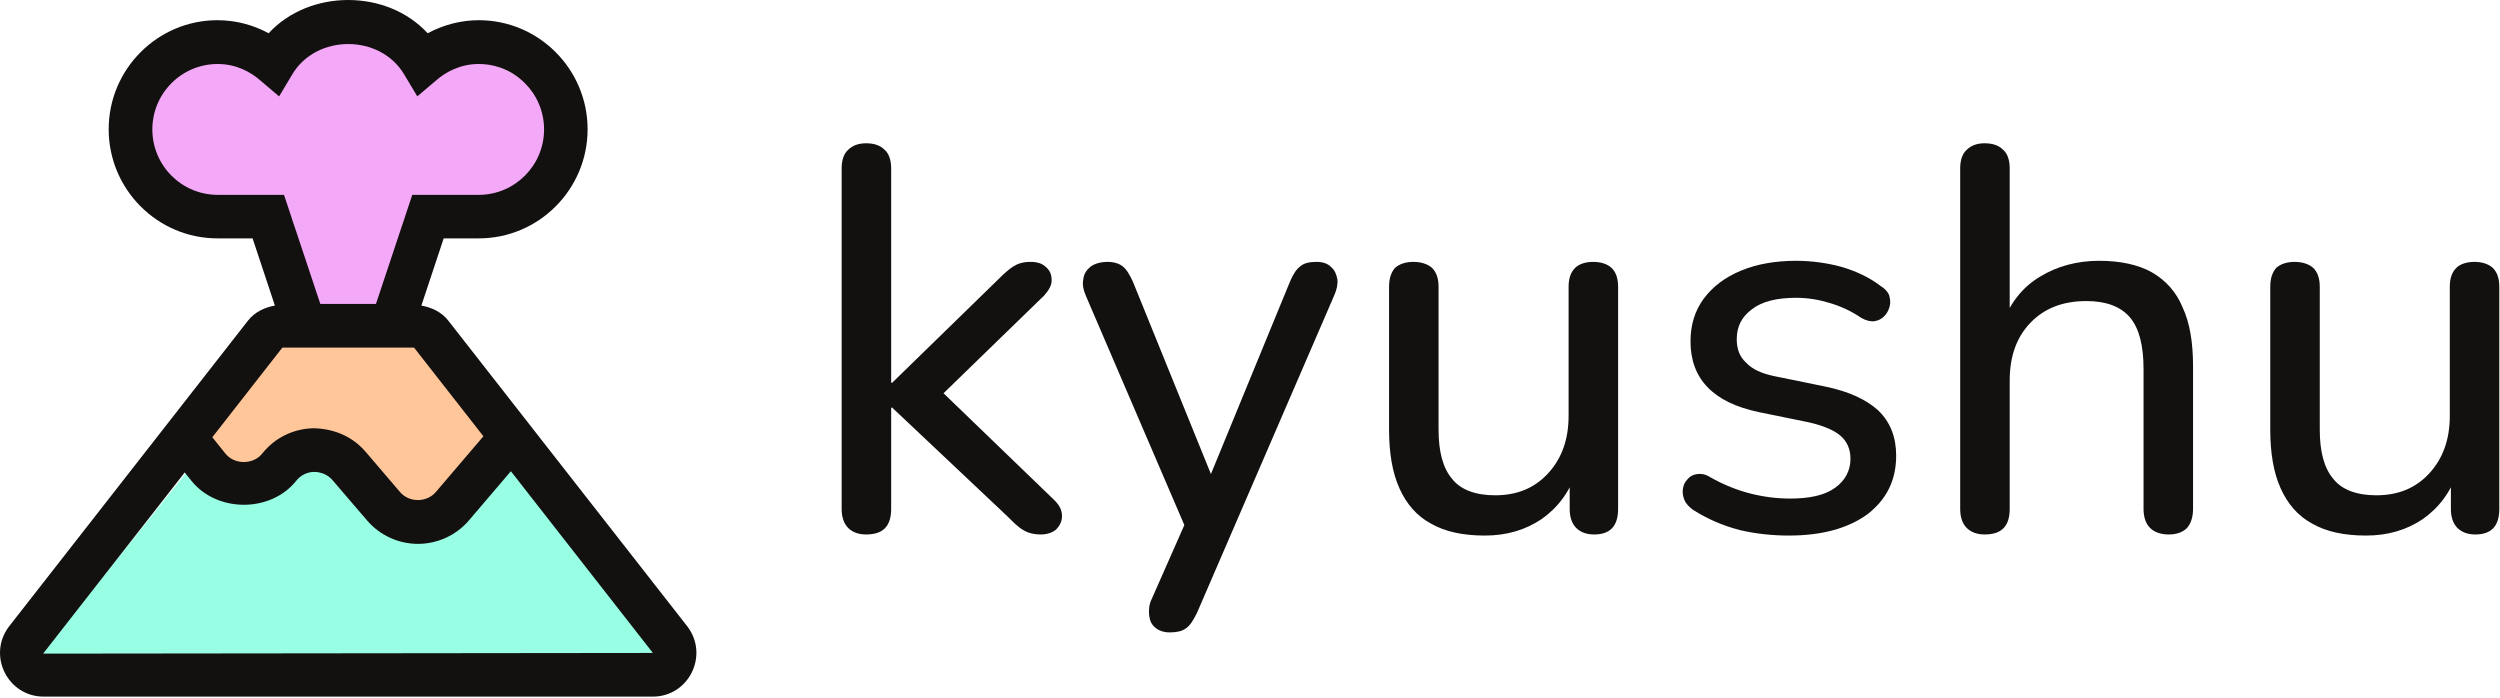
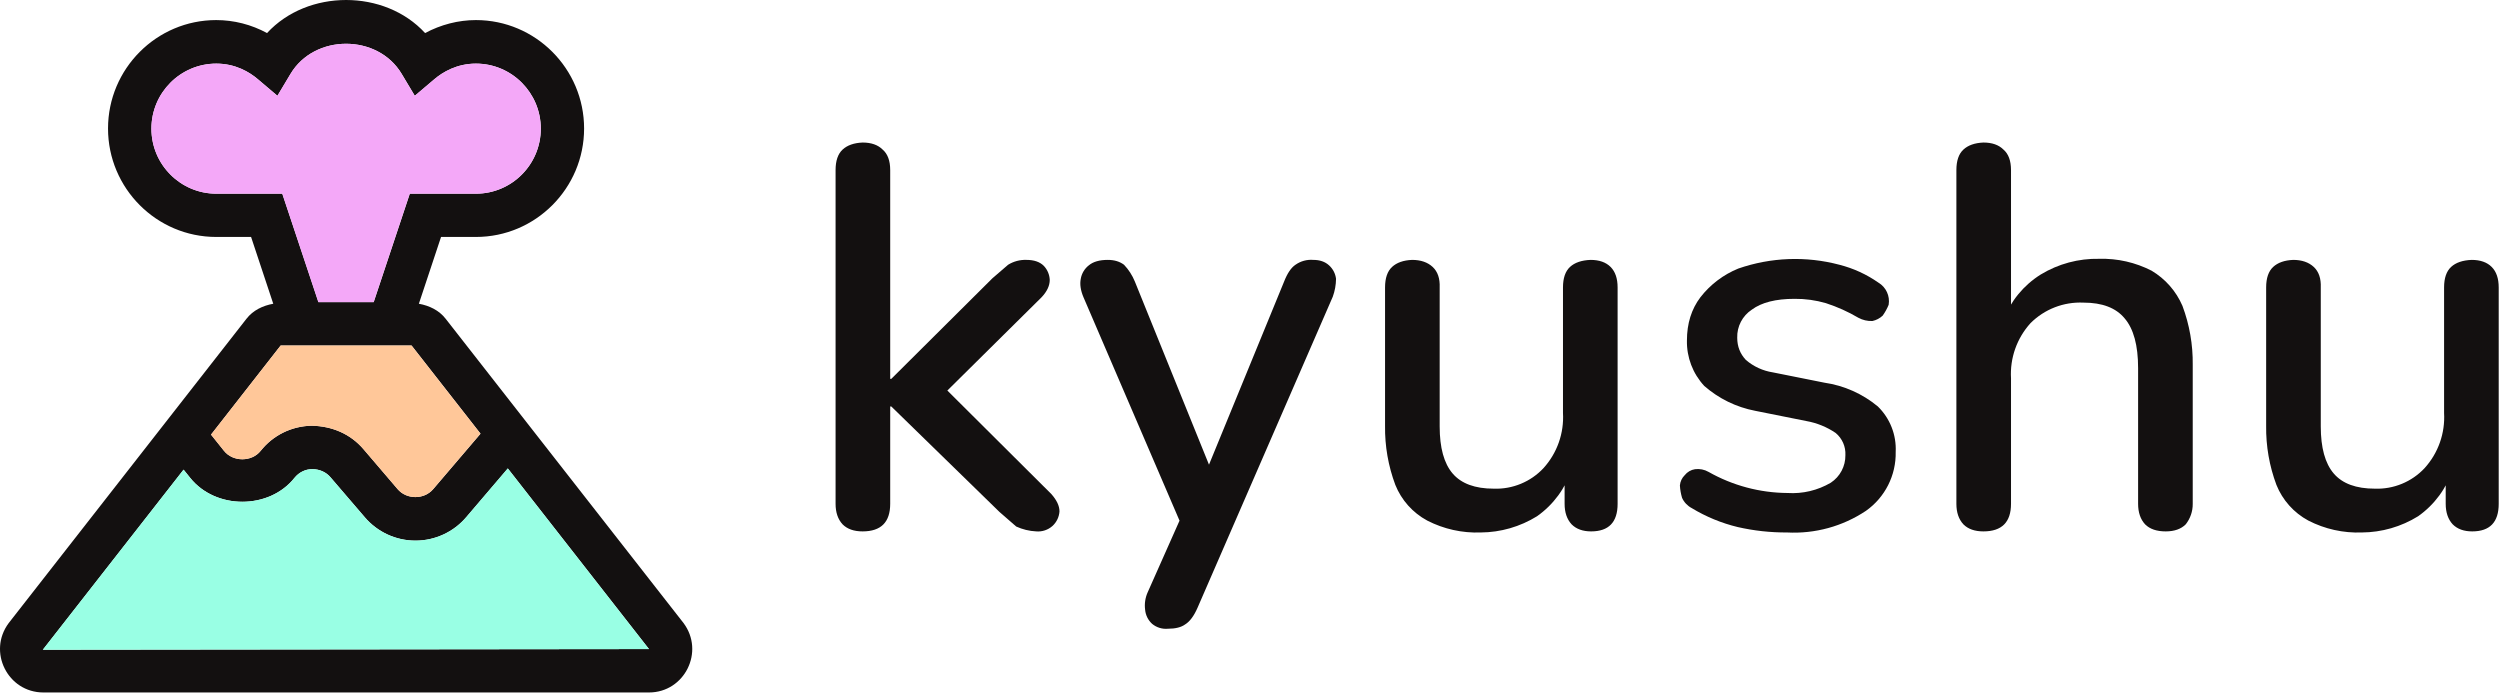
- <svg xmlns="http://www.w3.org/2000/svg" width="100%" height="100%" viewBox="0 0 1838 513" version="1.1" xml:space="preserve" style="fill-rule:evenodd;clip-rule:evenodd;stroke-linejoin:round;stroke-miterlimit:2;">
-   <g transform="matrix(1,0,0,1,-1744,-1743.85)">
-     <g transform="matrix(2.51853,0,0,1.24646,1554.65,1717.57)">
-       <ellipse cx="174.879" cy="97.623" rx="63.541" ry="53.656" style="fill:rgb(244,168,248);" />
-     </g>
-     <g transform="matrix(-1,-1.249e-16,1.249e-16,-1,2123.09,2125.01)">
-       <path d="M167.585,231.992L78.482,231.992L100.758,152.906L145.309,152.906L167.585,231.992Z" style="fill:rgb(244,168,248);" />
-     </g>
-     <g transform="matrix(1.06651,0,0,0.794523,1742.36,1877.92)">
-       <path d="M465.136,449.964L21.882,449.964L132.696,263.924L354.323,263.924L465.136,449.964Z" style="fill:rgb(153,255,228);" />
-     </g>
-     <g transform="matrix(1.1966,0.000773899,-0.000602307,0.931284,1796.65,1780.21)">
-       <path d="M265.874,330.544L74.37,330.544L122.246,225.467L217.998,225.467L265.874,330.544Z" style="fill:rgb(255,199,153);" />
-     </g>
-     <g transform="matrix(7.9628e-17,-1.14756,2.01671,1.39938e-16,1191.91,2307.85)">
-       <path d="M210.306,408.39C203.661,412.698 198.267,419.488 198.267,426.853C198.267,434.218 203.661,441.008 210.306,445.316C188.158,445.316 170.177,437.043 170.177,426.853C170.177,416.663 188.158,408.39 210.306,408.39Z" style="fill:rgb(255,199,153);" />
-     </g>
-     <g transform="matrix(1,0,0,1,1744,1744)">
-       <path d="M505.5,460.6L329.6,235.6C324.7,229.3 317.5,225.9 309.8,224.5L326.2,175.1L352,175.1C396.1,175.1 432,139.1 432,94.9C432,50.7 396.1,14.7 352,14.7C338.9,14.7 326,18.1 314.4,24.3C284.5,-8.3 227.5,-8.3 197.5,24.3C185.9,18 173,14.7 159.9,14.7C115.8,14.7 79.9,50.7 79.9,94.9C79.9,139.1 115.8,175.1 159.9,175.1L185.7,175.1L202.1,224.5C194.4,225.9 187.2,229.3 182.3,235.6L6.5,460.6C-9.4,481.8 5.7,512 32.1,512L480,512C506.3,512 521.4,481.8 505.5,460.6ZM160,143.1C133.5,143.1 112,121.5 112,95C112,68.5 133.5,46.9 160,46.9C174.2,46.9 184.6,53.2 190.8,58.5L205.2,70.7L214.9,54.5C232.6,24.8 279.4,24.8 297.1,54.5L306.8,70.7L321.2,58.5C327.4,53.2 337.9,46.9 352,46.9C378.5,46.9 400,68.5 400,95C400,121.5 378.5,143.1 352,143.1L303.1,143.1L276.4,223.3L235.5,223.3L208.8,143.1L160,143.1ZM207.6,255.4L304.4,255.4L355.4,320.6L320.4,361.6C313.7,369.5 300.7,369.4 294.1,361.6L268.8,332C259.2,320.8 245.7,315 230.5,314.7C215.7,315 202,321.7 192.8,333.3C186.2,341.6 172.3,341.6 165.7,333.3L156.1,321.3L207.6,255.4ZM31.7,480.4L135.8,347.2L140.7,353.3C159.5,376.8 199,376.9 217.8,353.3C221.1,349.2 225.9,346.8 231.1,346.8C236.4,346.9 241.2,349 244.5,352.9L269.8,382.4C279.2,393.4 292.9,399.7 307.3,399.7C321.7,399.7 335.4,393.4 344.8,382.4L375.6,346.3L480,479.9L31.7,480.4Z" style="fill:rgb(19,16,16);fill-rule:nonzero;" />
-     </g>
-   </g>
-   <g transform="matrix(1,0,0,1,-848.158,-1126.06)">
-     <g transform="matrix(400,0,0,400,1437.74,1516.2)">
-       <path d="M0.118,0.007C0.104,0.007 0.093,0.003 0.085,-0.005C0.077,-0.013 0.073,-0.025 0.073,-0.04L0.073,-0.666C0.073,-0.681 0.077,-0.693 0.085,-0.7C0.093,-0.708 0.104,-0.712 0.118,-0.712C0.133,-0.712 0.144,-0.708 0.152,-0.7C0.16,-0.693 0.164,-0.681 0.164,-0.666L0.164,-0.272L0.166,-0.272L0.362,-0.463C0.372,-0.473 0.381,-0.481 0.389,-0.486C0.397,-0.491 0.407,-0.494 0.42,-0.494C0.433,-0.494 0.442,-0.491 0.449,-0.484C0.456,-0.478 0.459,-0.47 0.459,-0.46C0.459,-0.451 0.454,-0.442 0.445,-0.432L0.237,-0.23L0.237,-0.275L0.464,-0.056C0.474,-0.046 0.478,-0.037 0.478,-0.027C0.478,-0.017 0.474,-0.009 0.467,-0.002C0.46,0.004 0.45,0.007 0.439,0.007C0.426,0.007 0.415,0.004 0.407,-0.001C0.398,-0.006 0.389,-0.015 0.378,-0.026L0.166,-0.226L0.164,-0.226L0.164,-0.04C0.164,-0.008 0.149,0.007 0.118,0.007Z" style="fill:rgb(19,16,16);fill-rule:nonzero;" />
-     </g>
-     <g transform="matrix(400,0,0,400,1634.2,1516.2)">
-       <path d="M0.185,0.187C0.174,0.187 0.165,0.184 0.158,0.178C0.151,0.172 0.148,0.165 0.147,0.155C0.146,0.145 0.147,0.135 0.152,0.125L0.22,-0.029L0.22,0.009L0.031,-0.431C0.026,-0.442 0.024,-0.453 0.026,-0.462C0.027,-0.472 0.032,-0.479 0.039,-0.485C0.047,-0.491 0.058,-0.494 0.071,-0.494C0.082,-0.494 0.092,-0.491 0.098,-0.486C0.105,-0.481 0.111,-0.471 0.117,-0.458L0.274,-0.071L0.247,-0.071L0.406,-0.458C0.412,-0.472 0.418,-0.481 0.425,-0.486C0.432,-0.492 0.442,-0.494 0.455,-0.494C0.466,-0.494 0.475,-0.491 0.481,-0.485C0.488,-0.479 0.491,-0.472 0.493,-0.462C0.494,-0.453 0.492,-0.443 0.487,-0.432L0.235,0.151C0.228,0.165 0.222,0.175 0.214,0.18C0.207,0.185 0.197,0.187 0.185,0.187Z" style="fill:rgb(19,16,16);fill-rule:nonzero;" />
-     </g>
-     <g transform="matrix(400,0,0,400,1840.99,1516.2)">
-       <path d="M0.247,0.009C0.207,0.009 0.174,0.002 0.148,-0.013C0.122,-0.027 0.103,-0.049 0.09,-0.078C0.077,-0.107 0.071,-0.143 0.071,-0.186L0.071,-0.448C0.071,-0.464 0.075,-0.475 0.082,-0.483C0.09,-0.49 0.101,-0.494 0.116,-0.494C0.13,-0.494 0.142,-0.49 0.15,-0.483C0.158,-0.475 0.162,-0.464 0.162,-0.448L0.162,-0.186C0.162,-0.145 0.17,-0.115 0.187,-0.095C0.203,-0.075 0.23,-0.065 0.266,-0.065C0.306,-0.065 0.338,-0.078 0.363,-0.105C0.388,-0.132 0.401,-0.167 0.401,-0.211L0.401,-0.448C0.401,-0.464 0.405,-0.475 0.413,-0.483C0.42,-0.49 0.432,-0.494 0.446,-0.494C0.461,-0.494 0.472,-0.49 0.48,-0.483C0.488,-0.475 0.492,-0.464 0.492,-0.448L0.492,-0.04C0.492,-0.008 0.477,0.007 0.448,0.007C0.434,0.007 0.423,0.003 0.415,-0.005C0.407,-0.013 0.403,-0.025 0.403,-0.04L0.403,-0.128L0.416,-0.11C0.403,-0.071 0.381,-0.042 0.351,-0.021C0.321,-0.001 0.287,0.009 0.247,0.009Z" style="fill:rgb(19,16,16);fill-rule:nonzero;" />
-     </g>
-     <g transform="matrix(400,0,0,400,2067.02,1516.2)">
-       <path d="M0.241,0.009C0.211,0.009 0.181,0.006 0.151,-0.001C0.12,-0.009 0.092,-0.021 0.065,-0.038C0.058,-0.043 0.052,-0.049 0.049,-0.056C0.046,-0.063 0.045,-0.07 0.046,-0.077C0.047,-0.084 0.05,-0.09 0.055,-0.095C0.059,-0.1 0.065,-0.103 0.072,-0.104C0.079,-0.105 0.087,-0.104 0.095,-0.099C0.121,-0.084 0.147,-0.074 0.171,-0.068C0.195,-0.062 0.219,-0.059 0.243,-0.059C0.279,-0.059 0.307,-0.065 0.326,-0.079C0.344,-0.092 0.354,-0.11 0.354,-0.132C0.354,-0.151 0.347,-0.165 0.335,-0.175C0.323,-0.185 0.304,-0.193 0.278,-0.199L0.185,-0.218C0.143,-0.227 0.112,-0.242 0.091,-0.264C0.07,-0.286 0.06,-0.314 0.06,-0.348C0.06,-0.378 0.068,-0.404 0.084,-0.426C0.101,-0.449 0.124,-0.466 0.153,-0.478C0.182,-0.49 0.216,-0.496 0.254,-0.496C0.283,-0.496 0.311,-0.492 0.337,-0.485C0.364,-0.477 0.388,-0.466 0.409,-0.45C0.417,-0.445 0.422,-0.44 0.425,-0.433C0.427,-0.426 0.428,-0.419 0.426,-0.412C0.424,-0.405 0.421,-0.399 0.416,-0.394C0.411,-0.389 0.405,-0.386 0.398,-0.385C0.391,-0.384 0.383,-0.386 0.374,-0.391C0.355,-0.404 0.335,-0.413 0.314,-0.419C0.294,-0.425 0.274,-0.428 0.254,-0.428C0.218,-0.428 0.191,-0.421 0.173,-0.407C0.154,-0.393 0.145,-0.375 0.145,-0.352C0.145,-0.334 0.15,-0.32 0.162,-0.309C0.173,-0.297 0.19,-0.289 0.214,-0.284L0.307,-0.265C0.351,-0.256 0.383,-0.241 0.405,-0.221C0.427,-0.2 0.438,-0.172 0.438,-0.138C0.438,-0.092 0.42,-0.057 0.385,-0.03C0.349,-0.004 0.301,0.009 0.241,0.009Z" style="fill:rgb(19,16,16);fill-rule:nonzero;" />
-     </g>
-     <g transform="matrix(400,0,0,400,2260.09,1516.2)">
-       <path d="M0.118,0.007C0.104,0.007 0.093,0.003 0.085,-0.005C0.077,-0.013 0.073,-0.025 0.073,-0.04L0.073,-0.666C0.073,-0.681 0.077,-0.693 0.085,-0.7C0.093,-0.708 0.104,-0.712 0.118,-0.712C0.133,-0.712 0.144,-0.708 0.152,-0.7C0.16,-0.693 0.164,-0.681 0.164,-0.666L0.164,-0.381L0.151,-0.381C0.165,-0.419 0.188,-0.448 0.22,-0.467C0.251,-0.486 0.288,-0.496 0.328,-0.496C0.367,-0.496 0.4,-0.489 0.425,-0.475C0.451,-0.46 0.47,-0.439 0.482,-0.41C0.495,-0.382 0.501,-0.346 0.501,-0.302L0.501,-0.04C0.501,-0.025 0.497,-0.013 0.49,-0.005C0.482,0.003 0.471,0.007 0.456,0.007C0.442,0.007 0.43,0.003 0.422,-0.005C0.414,-0.013 0.41,-0.025 0.41,-0.04L0.41,-0.297C0.41,-0.34 0.402,-0.372 0.385,-0.392C0.368,-0.412 0.341,-0.422 0.305,-0.422C0.262,-0.422 0.228,-0.409 0.202,-0.382C0.177,-0.356 0.164,-0.321 0.164,-0.276L0.164,-0.04C0.164,-0.008 0.149,0.007 0.118,0.007Z" style="fill:rgb(19,16,16);fill-rule:nonzero;" />
-     </g>
-     <g transform="matrix(400,0,0,400,2488.85,1516.2)">
-       <path d="M0.247,0.009C0.207,0.009 0.174,0.002 0.148,-0.013C0.122,-0.027 0.103,-0.049 0.09,-0.078C0.077,-0.107 0.071,-0.143 0.071,-0.186L0.071,-0.448C0.071,-0.464 0.075,-0.475 0.082,-0.483C0.09,-0.49 0.101,-0.494 0.116,-0.494C0.13,-0.494 0.142,-0.49 0.15,-0.483C0.158,-0.475 0.162,-0.464 0.162,-0.448L0.162,-0.186C0.162,-0.145 0.17,-0.115 0.187,-0.095C0.203,-0.075 0.23,-0.065 0.266,-0.065C0.306,-0.065 0.338,-0.078 0.363,-0.105C0.388,-0.132 0.401,-0.167 0.401,-0.211L0.401,-0.448C0.401,-0.464 0.405,-0.475 0.413,-0.483C0.42,-0.49 0.432,-0.494 0.446,-0.494C0.461,-0.494 0.472,-0.49 0.48,-0.483C0.488,-0.475 0.492,-0.464 0.492,-0.448L0.492,-0.04C0.492,-0.008 0.477,0.007 0.448,0.007C0.434,0.007 0.423,0.003 0.415,-0.005C0.407,-0.013 0.403,-0.025 0.403,-0.04L0.403,-0.128L0.416,-0.11C0.403,-0.071 0.381,-0.042 0.351,-0.021C0.321,-0.001 0.287,0.009 0.247,0.009Z" style="fill:rgb(19,16,16);fill-rule:nonzero;" />
-     </g>
-     <g transform="matrix(400,0,0,400,2714.88,1516.2)">
-         </g>
-   </g>
+ <svg xmlns="http://www.w3.org/2000/svg" xml:space="preserve" style="fill-rule:evenodd;clip-rule:evenodd;stroke-linejoin:round;stroke-miterlimit:2" viewBox="0 0 1849 513">
+   <path d="m505.5 460.6-175.9-225c-4.9-6.3-12.1-9.7-19.8-11.1l16.4-49.4H352c44.1 0 80-36 80-80.2s-35.9-80.2-80-80.2c-13.1 0-26 3.4-37.6 9.6-29.9-32.6-86.9-32.6-116.9 0-11.6-6.3-24.5-9.6-37.6-9.6-44.1 0-80 36-80 80.2s35.9 80.2 80 80.2h25.8l16.4 49.4c-7.7 1.4-14.9 4.8-19.8 11.1L6.5 460.6C-9.4 481.8 5.7 512 32.1 512H480c26.3 0 41.4-30.2 25.5-51.4M160 143.1c-26.5 0-48-21.6-48-48.1s21.5-48.1 48-48.1c14.2 0 24.6 6.3 30.8 11.6l14.4 12.2 9.7-16.2c17.7-29.7 64.5-29.7 82.2 0l9.7 16.2 14.4-12.2c6.2-5.3 16.7-11.6 30.8-11.6 26.5 0 48 21.6 48 48.1s-21.5 48.1-48 48.1h-48.9l-26.7 80.2h-40.9l-26.7-80.2zm47.6 112.3h96.8l51 65.2-35 41c-6.7 7.9-19.7 7.8-26.3 0L268.8 332c-9.6-11.2-23.1-17-38.3-17.3-14.8.3-28.5 7-37.7 18.6-6.6 8.3-20.5 8.3-27.1 0l-9.6-12zm-175.9 225 104.1-133.2 4.9 6.1c18.8 23.5 58.3 23.6 77.1 0 3.3-4.1 8.1-6.5 13.3-6.5 5.3.1 10.1 2.2 13.4 6.1l25.3 29.5c9.4 11 23.1 17.3 37.5 17.3s28.1-6.3 37.5-17.3l30.8-36.1L480 479.9z" style="fill:#131010;fill-rule:nonzero" transform="translate(-.002 .15)" />
+   <path d="M2061.15 460.25c-26.5 0-48-21.6-48-48.1s21.5-48.1 48-48.1c14.2 0 24.6 6.3 30.8 11.6l14.4 12.2 9.7-16.2c17.7-29.7 64.5-29.7 82.2 0l9.7 16.2 14.4-12.2c6.2-5.3 16.7-11.6 30.8-11.6 26.5 0 48 21.6 48 48.1s-21.5 48.1-48 48.1h-48.9l-26.7 80.2h-40.9l-26.7-80.2z" style="fill:#f4a8f8;fill-rule:nonzero" transform="translate(-1901.2 -317)" />
+   <path d="M2108.75 572.55h96.8l51 65.2-35 41c-6.7 7.9-19.7 7.8-26.3 0l-25.3-29.6c-9.6-11.2-23.1-17-38.3-17.3-14.8.3-28.5 7-37.7 18.6-6.6 8.3-20.5 8.3-27.1 0l-9.6-12z" style="fill:#ffc799;fill-rule:nonzero" transform="translate(-1901.2 -317)" />
+   <path d="m1932.85 797.55 104.1-133.2 4.9 6.1c18.8 23.5 58.3 23.6 77.1 0 3.3-4.1 8.1-6.5 13.3-6.5 5.3.1 10.1 2.2 13.4 6.1l25.3 29.5c9.4 11 23.1 17.3 37.5 17.3s28.1-6.3 37.5-17.3l30.8-36.1 104.4 133.6z" style="fill:#99ffe4;fill-rule:nonzero" transform="translate(-1901.2 -317)" />
+   <path d="M.121.007q-.024 0-.037-.013Q.071-.02.071-.044v-.617q0-.026.013-.038t.037-.013q.024 0 .037.013.014.012.014.038v.386h.002l.187-.186.029-.025a.06.06 0 0 1 .034-.009q.021 0 .032.011a.04.04 0 0 1 .011.026q0 .016-.015.032L.254-.23v-.047l.216.215q.015.017.015.032a.04.04 0 0 1-.013.027.04.04 0 0 1-.03.01.1.1 0 0 1-.037-.009L.374-.029l-.2-.195H.172v.18q0 .051-.051.051" style="fill:#131010;fill-rule:nonzero" transform="matrix(400 0 0 400 589.593 390.218)" />
+   <path d="M.186.187A.04.04 0 0 1 .157.178.04.04 0 0 1 .144.152.06.06 0 0 1 .149.119l.068-.153v.043L.03-.426Q.022-.445.025-.46A.04.04 0 0 1 .04-.485q.012-.01.035-.01.018 0 .03.009a.1.1 0 0 1 .02.031l.151.373H.248l.153-.373Q.41-.478.422-.486a.05.05 0 0 1 .033-.009q.018 0 .029.01a.04.04 0 0 1 .013.025.1.1 0 0 1-.006.033l-.25.575Q.231.171.218.179.207.187.186.187" style="fill:#131010;fill-rule:nonzero" transform="matrix(400 0 0 400 789.333 390.218)" />
+   <path d="M.245.009a.2.2 0 0 1-.099-.022.13.13 0 0 1-.059-.066.3.3 0 0 1-.019-.109v-.256q0-.026.013-.038t.037-.013q.024 0 .038.013t.013.038v.257q0 .059.024.087t.076.028A.12.12 0 0 0 .361-.11a.14.14 0 0 0 .036-.102v-.232q0-.026.013-.038t.038-.013q.024 0 .037.013t.013.038v.4q0 .051-.049.051-.023 0-.036-.013Q.4-.02.4-.044v-.085l.013.021a.17.17 0 0 1-.064.087.2.2 0 0 1-.104.03" style="fill:#131010;fill-rule:nonzero" transform="matrix(400 0 0 400 997.183 390.218)" />
+   <path d="M.242.009a.4.4 0 0 1-.091-.01.3.3 0 0 1-.085-.035.04.04 0 0 1-.018-.019.1.1 0 0 1-.004-.023.03.03 0 0 1 .009-.019.03.03 0 0 1 .019-.011.04.04 0 0 1 .025.005.3.3 0 0 0 .146.039.14.14 0 0 0 .08-.019.06.06 0 0 0 .027-.051.05.05 0 0 0-.018-.041.14.14 0 0 0-.054-.022L.183-.216a.2.2 0 0 1-.094-.046.12.12 0 0 1-.032-.084q0-.047.025-.08a.17.17 0 0 1 .07-.053.32.32 0 0 1 .187-.007q.039.01.072.033a.04.04 0 0 1 .019.041.1.1 0 0 1-.011.02.04.04 0 0 1-.019.01.05.05 0 0 1-.026-.006.3.3 0 0 0-.06-.027.2.2 0 0 0-.058-.008q-.052 0-.079.02a.06.06 0 0 0-.027.052q0 .024.016.041a.1.1 0 0 0 .05.023l.095.019a.2.2 0 0 1 .099.044.11.11 0 0 1 .033.084.13.13 0 0 1-.055.109.24.24 0 0 1-.146.04" style="fill:#131010;fill-rule:nonzero" transform="matrix(400 0 0 400 1224.853 390.218)" />
+   <path d="M.121.007q-.024 0-.037-.013Q.071-.02.071-.044v-.617q0-.026.013-.038t.037-.013q.024 0 .037.013.014.012.014.038v.277H.158a.17.17 0 0 1 .069-.084.2.2 0 0 1 .108-.029.2.2 0 0 1 .097.022.14.14 0 0 1 .057.065.3.3 0 0 1 .019.109v.257a.06.06 0 0 1-.013.038Q.482.007.458.007.433.007.42-.006.407-.02.407-.044v-.251q0-.063-.025-.092Q.358-.416.306-.416a.13.13 0 0 0-.098.038.14.14 0 0 0-.036.102v.232q0 .051-.051.051" style="fill:#131010;fill-rule:nonzero" transform="matrix(400 0 0 400 1418.543 390.218)" />
+   <path d="M.245.009a.2.2 0 0 1-.099-.022.13.13 0 0 1-.059-.066.3.3 0 0 1-.019-.109v-.256q0-.026.013-.038t.037-.013q.024 0 .038.013t.013.038v.257q0 .059.024.087t.076.028A.12.12 0 0 0 .361-.11a.14.14 0 0 0 .036-.102v-.232q0-.026.013-.038t.038-.013q.024 0 .037.013t.013.038v.4q0 .051-.049.051-.023 0-.036-.013Q.4-.02.4-.044v-.085l.013.021a.17.17 0 0 1-.064.087.2.2 0 0 1-.104.03" style="fill:#131010;fill-rule:nonzero" transform="matrix(400 0 0 400 1648.843 390.218)" />
</svg>
